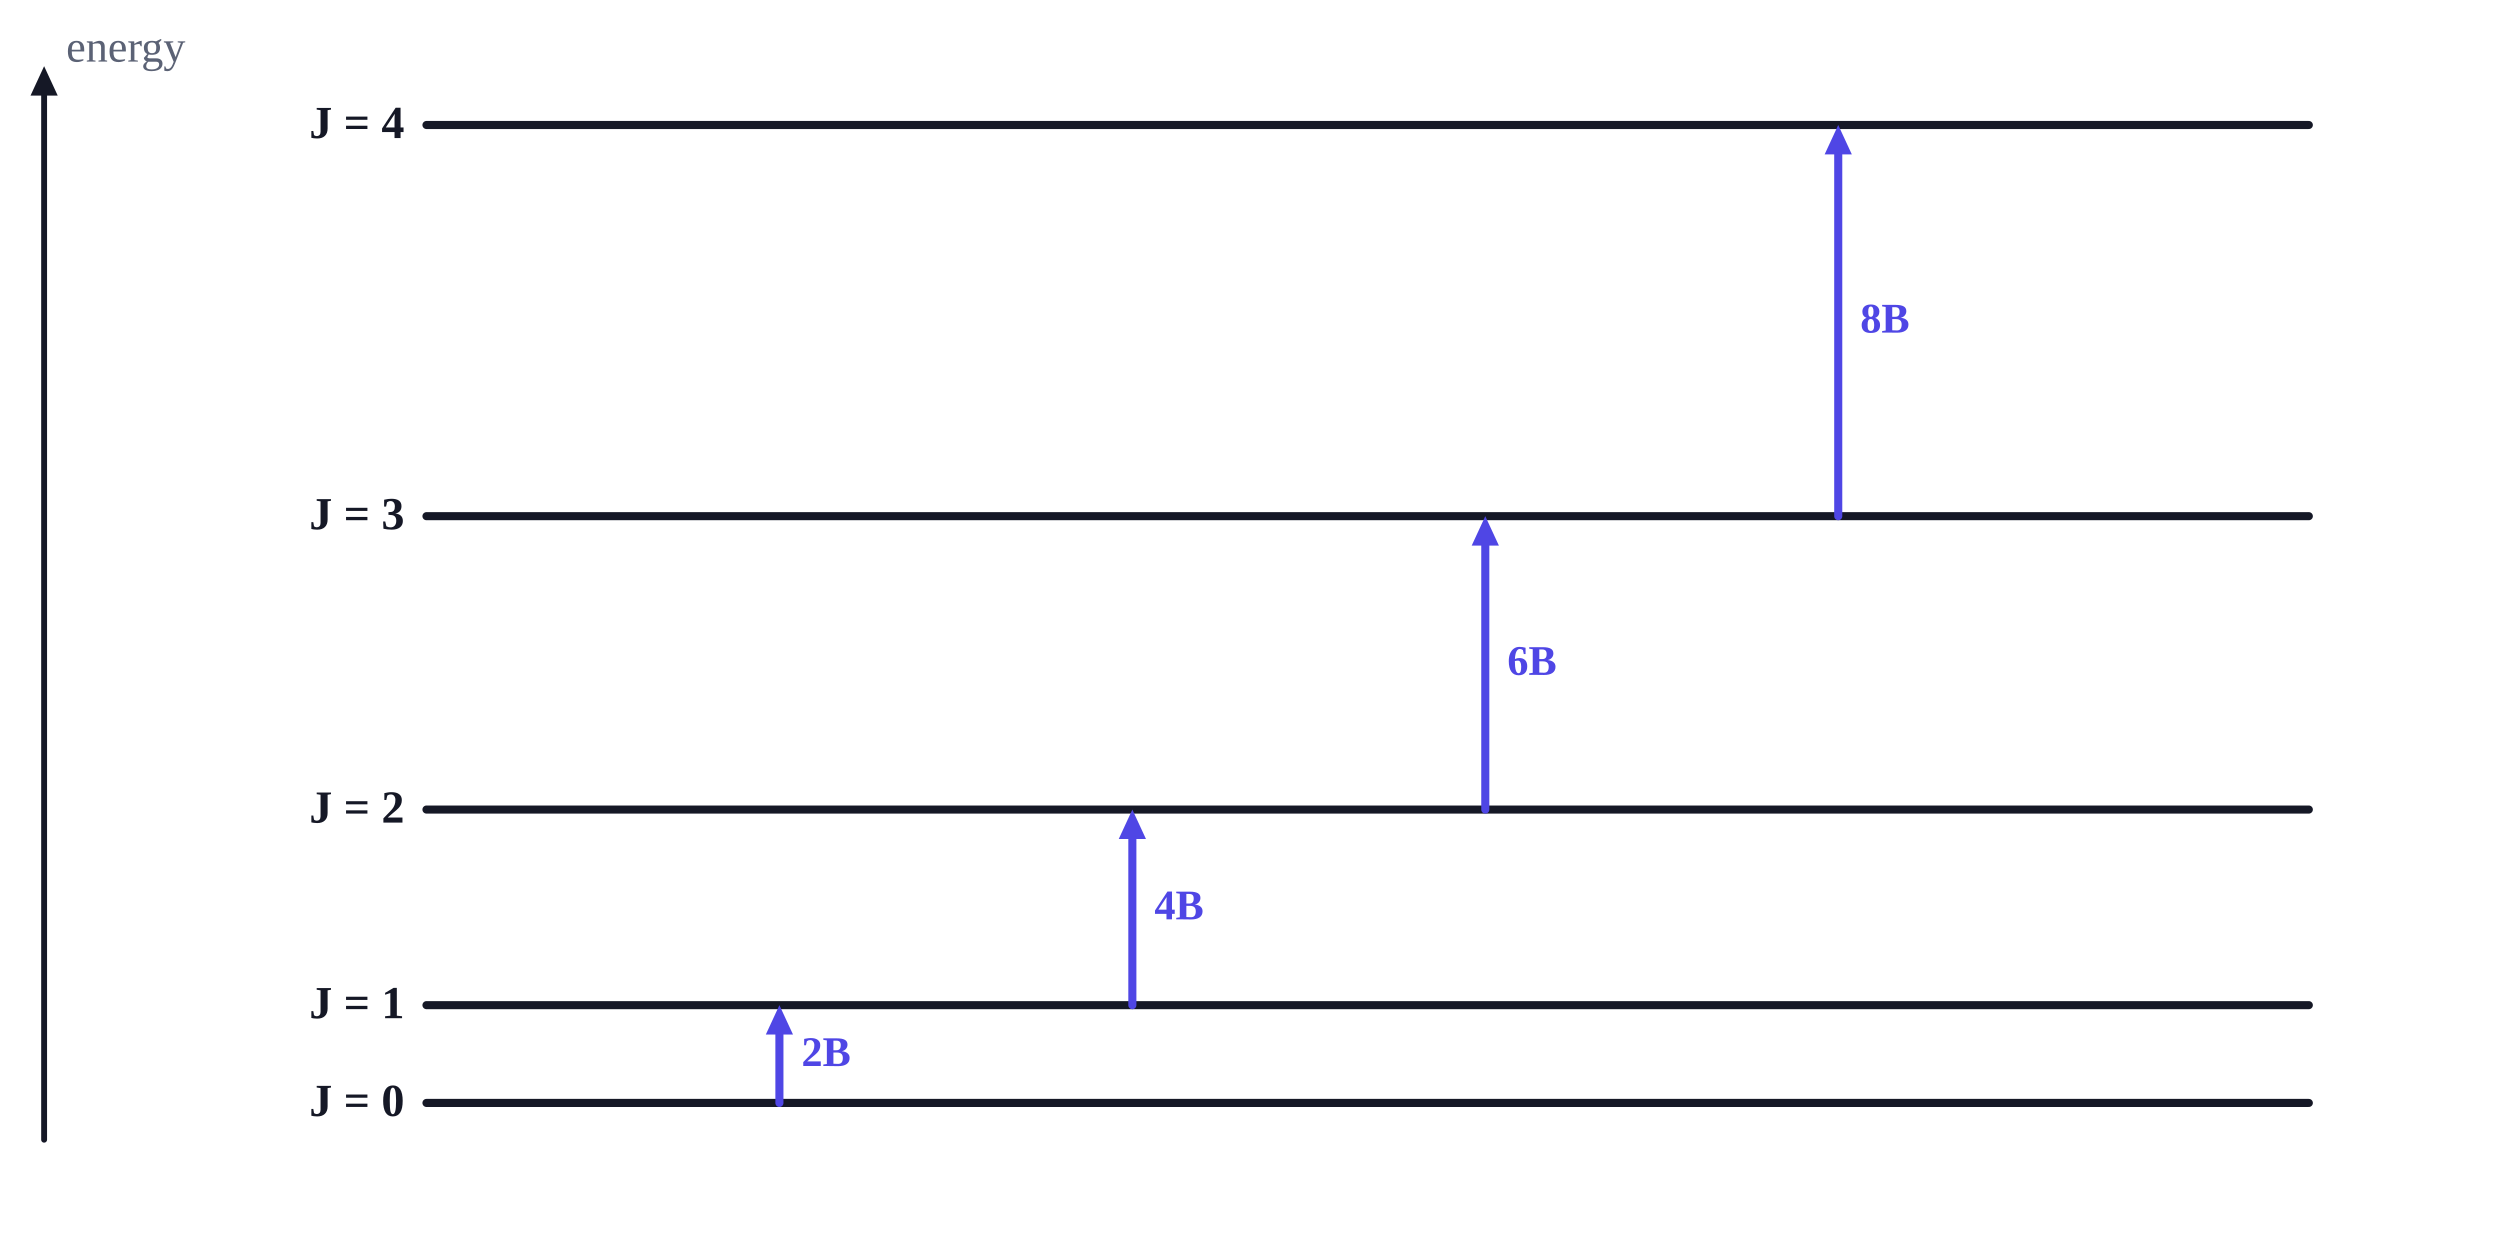
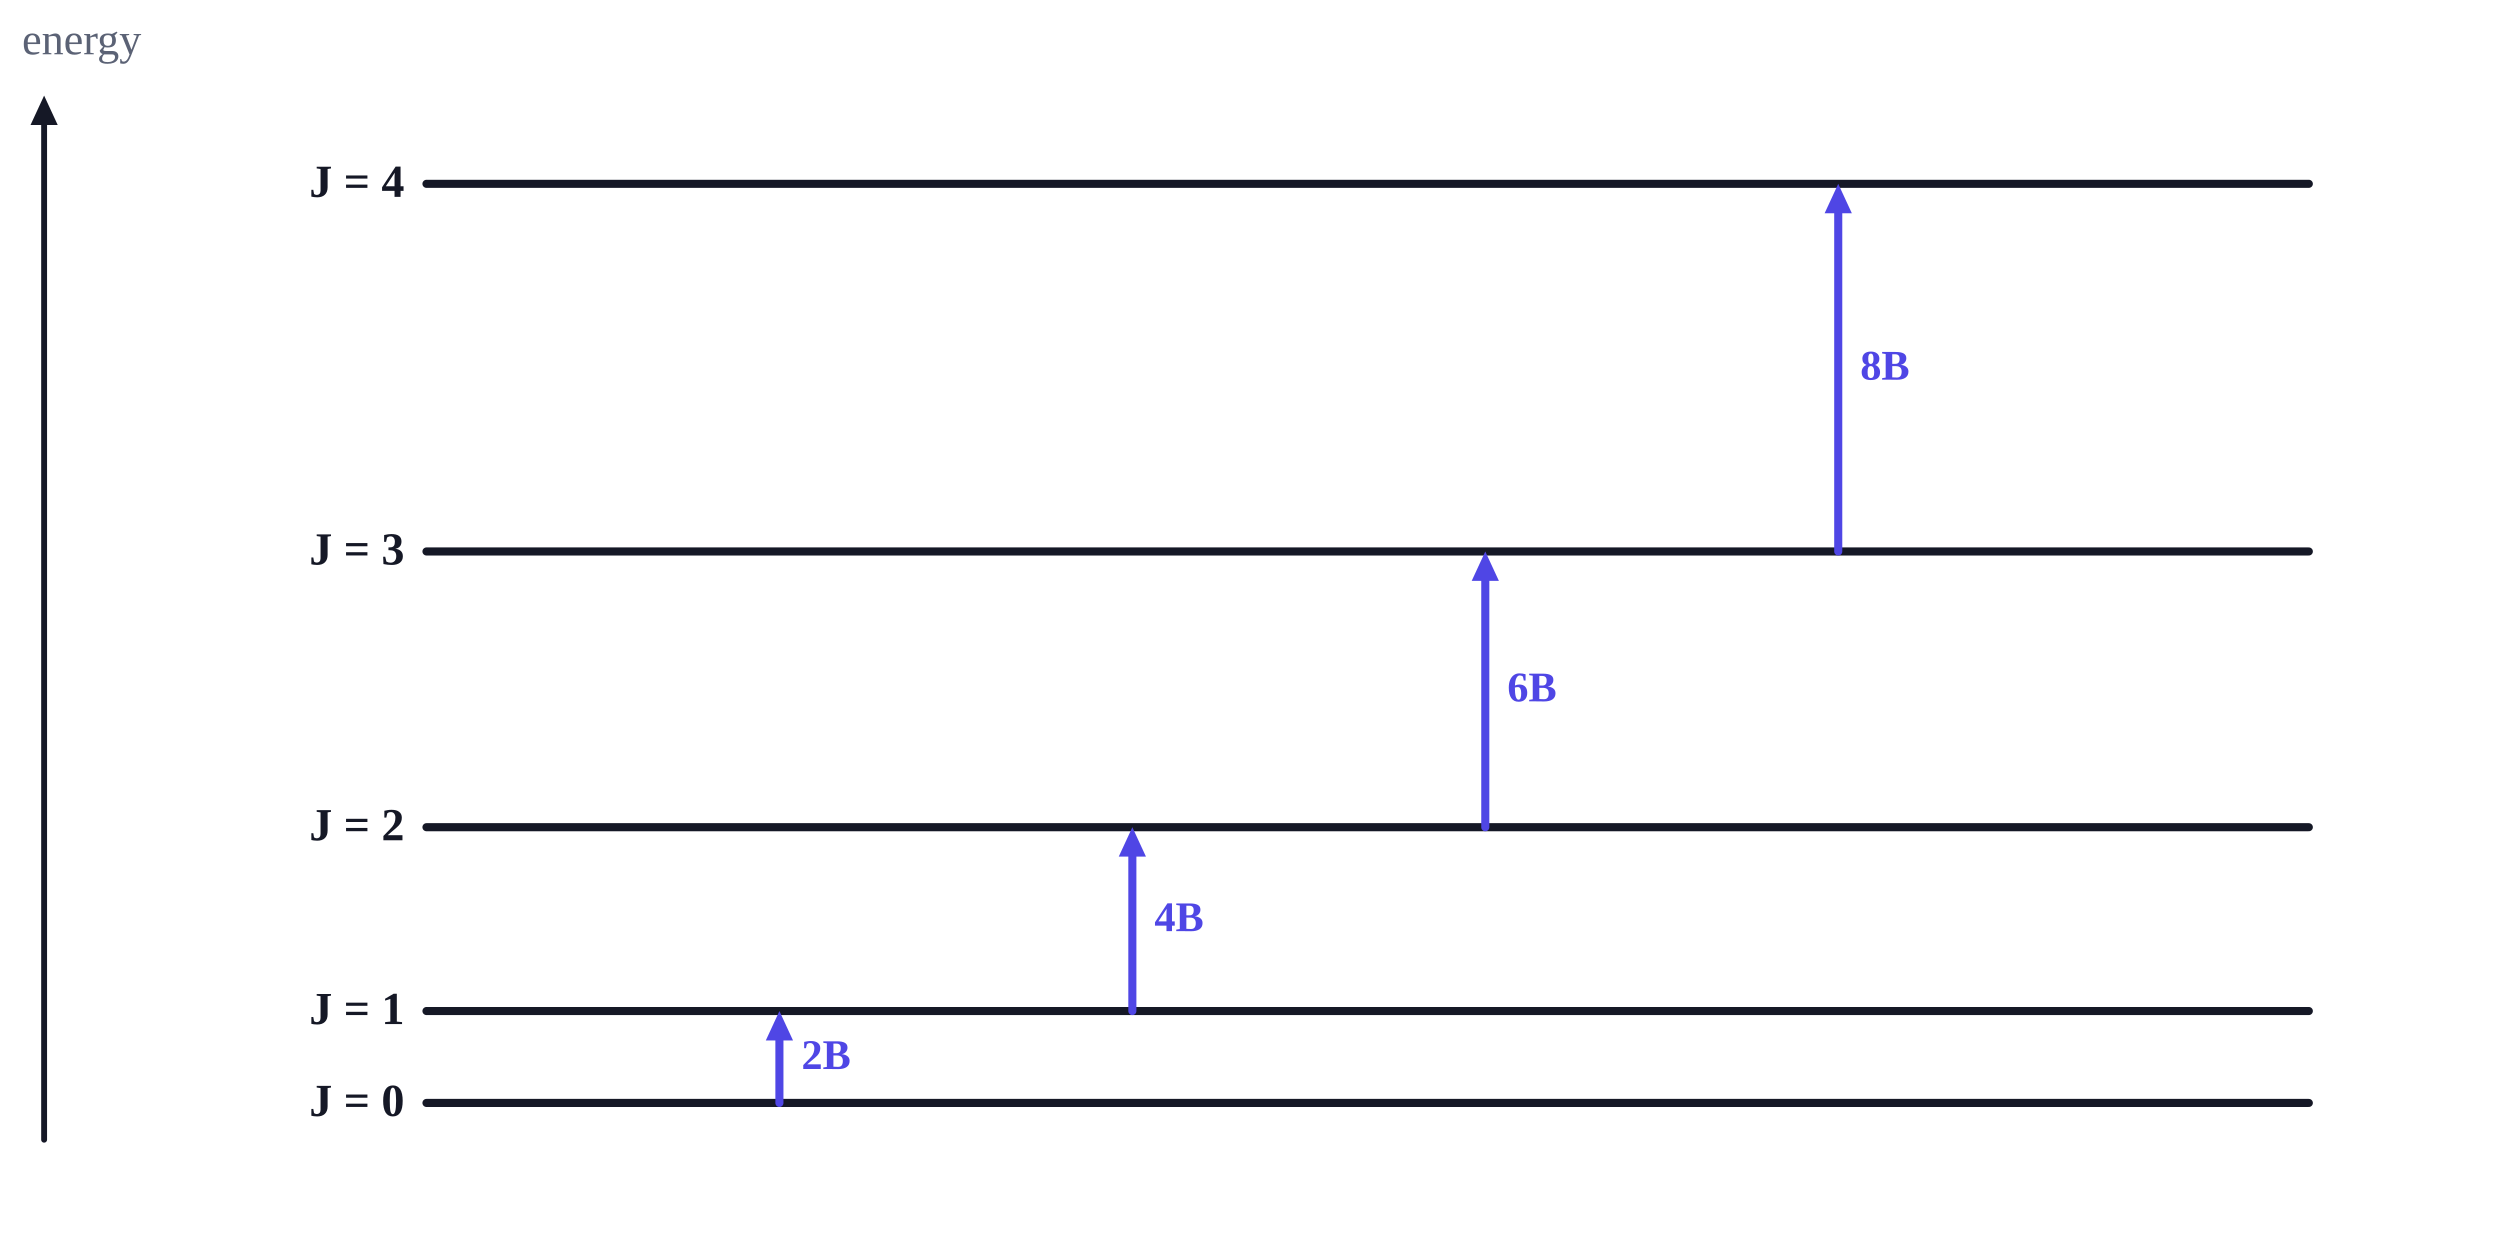
<svg xmlns="http://www.w3.org/2000/svg" viewBox="0 0 680.0 340.0" width="680.0" height="340.0" role="img" aria-label="Levels J = 0 to 4 at 0, 2, 6, 12 and 20 B, getting further apart, with upward arrows between neighbours." style="color:var(--vx-ink, #151826);font-family:inherit;max-width:100%;height:auto">
-   <path d="M12.0 310.0 L12.0 25.2" stroke="var(--vx-ink, #151826)" stroke-width="1.6" stroke-linecap="round" fill="none" />
-   <path d="M12.0 18.0 L15.7 26.0 L8.3 26.0 Z" fill="var(--vx-ink, #151826)" />
-   <text x="18.0" y="14.0" font-size="12" font-weight="500" text-anchor="start" dominant-baseline="middle" fill="var(--vx-soft, #5b6275)">energy</text>
+   <path d="M12.0 310.0 L12.0 33.2" stroke="var(--vx-ink, #151826)" stroke-width="1.6" stroke-linecap="round" fill="none" />
+   <path d="M12.0 26.0 L15.7 34.0 L8.3 34.0 Z" fill="var(--vx-ink, #151826)" />
+   <text x="6.0" y="12.0" font-size="12" font-weight="500" text-anchor="start" dominant-baseline="middle" fill="var(--vx-soft, #5b6275)">energy</text>
  <path d="M116.0 300.0 L628.0 300.0" stroke="var(--vx-ink, #151826)" stroke-width="2.2" stroke-linecap="round" fill="none" />
-   <text x="110.0" y="300.0" font-size="12.5" font-weight="600" text-anchor="end" dominant-baseline="middle" fill="var(--vx-ink, #151826)">J = 0</text>
-   <path d="M116.0 273.4 L628.0 273.4" stroke="var(--vx-ink, #151826)" stroke-width="2.2" stroke-linecap="round" fill="none" />
-   <text x="110.0" y="273.4" font-size="12.5" font-weight="600" text-anchor="end" dominant-baseline="middle" fill="var(--vx-ink, #151826)">J = 1</text>
-   <path d="M116.0 220.2 L628.0 220.2" stroke="var(--vx-ink, #151826)" stroke-width="2.2" stroke-linecap="round" fill="none" />
-   <text x="110.0" y="220.2" font-size="12.5" font-weight="600" text-anchor="end" dominant-baseline="middle" fill="var(--vx-ink, #151826)">J = 2</text>
-   <path d="M116.0 140.4 L628.0 140.4" stroke="var(--vx-ink, #151826)" stroke-width="2.2" stroke-linecap="round" fill="none" />
-   <text x="110.0" y="140.4" font-size="12.5" font-weight="600" text-anchor="end" dominant-baseline="middle" fill="var(--vx-ink, #151826)">J = 3</text>
-   <path d="M116.0 34.0 L628.0 34.0" stroke="var(--vx-ink, #151826)" stroke-width="2.2" stroke-linecap="round" fill="none" />
-   <text x="110.0" y="34.0" font-size="12.5" font-weight="600" text-anchor="end" dominant-baseline="middle" fill="var(--vx-ink, #151826)">J = 4</text>
-   <path d="M212.0 300.0 L212.0 280.6" stroke="var(--vx-a1, #4f46e5)" stroke-width="2.2" stroke-linecap="round" fill="none" />
-   <path d="M212.0 273.4 L215.7 281.4 L208.3 281.4 Z" fill="var(--vx-a1, #4f46e5)" />
-   <text x="218.0" y="286.7" font-size="11.5" font-weight="700" text-anchor="start" dominant-baseline="middle" fill="var(--vx-a1, #4f46e5)">2B</text>
-   <path d="M308.0 273.4 L308.0 227.4" stroke="var(--vx-a1, #4f46e5)" stroke-width="2.2" stroke-linecap="round" fill="none" />
-   <path d="M308.0 220.2 L311.7 228.2 L304.3 228.2 Z" fill="var(--vx-a1, #4f46e5)" />
-   <text x="314.0" y="246.8" font-size="11.5" font-weight="700" text-anchor="start" dominant-baseline="middle" fill="var(--vx-a1, #4f46e5)">4B</text>
-   <path d="M404.0 220.2 L404.0 147.6" stroke="var(--vx-a1, #4f46e5)" stroke-width="2.2" stroke-linecap="round" fill="none" />
-   <path d="M404.0 140.4 L407.7 148.4 L400.3 148.4 Z" fill="var(--vx-a1, #4f46e5)" />
-   <text x="410.0" y="180.3" font-size="11.5" font-weight="700" text-anchor="start" dominant-baseline="middle" fill="var(--vx-a1, #4f46e5)">6B</text>
-   <path d="M500.0 140.4 L500.0 41.2" stroke="var(--vx-a1, #4f46e5)" stroke-width="2.2" stroke-linecap="round" fill="none" />
-   <path d="M500.0 34.0 L503.7 42.0 L496.3 42.0 Z" fill="var(--vx-a1, #4f46e5)" />
-   <text x="506.0" y="87.2" font-size="11.5" font-weight="700" text-anchor="start" dominant-baseline="middle" fill="var(--vx-a1, #4f46e5)">8B</text>
+   <path d="M116.0 275.0 L628.0 275.0" stroke="var(--vx-ink, #151826)" stroke-width="2.2" stroke-linecap="round" fill="none" />
+   <path d="M116.0 225.0 L628.0 225.0" stroke="var(--vx-ink, #151826)" stroke-width="2.2" stroke-linecap="round" fill="none" />
+   <path d="M116.0 150.0 L628.0 150.0" stroke="var(--vx-ink, #151826)" stroke-width="2.2" stroke-linecap="round" fill="none" />
+   <path d="M116.0 50.0 L628.0 50.0" stroke="var(--vx-ink, #151826)" stroke-width="2.2" stroke-linecap="round" fill="none" />
+   <path d="M212.0 300.0 L212.0 282.2" stroke="var(--vx-a1, #4f46e5)" stroke-width="2.2" stroke-linecap="round" fill="none" />
+   <path d="M212.0 275.0 L215.7 283.0 L208.3 283.0 Z" fill="var(--vx-a1, #4f46e5)" />
+   <path d="M308.0 275.0 L308.0 232.2" stroke="var(--vx-a1, #4f46e5)" stroke-width="2.2" stroke-linecap="round" fill="none" />
+   <path d="M308.0 225.0 L311.7 233.0 L304.3 233.0 Z" fill="var(--vx-a1, #4f46e5)" />
+   <path d="M404.0 225.0 L404.0 157.2" stroke="var(--vx-a1, #4f46e5)" stroke-width="2.2" stroke-linecap="round" fill="none" />
+   <path d="M404.0 150.0 L407.7 158.0 L400.3 158.0 Z" fill="var(--vx-a1, #4f46e5)" />
+   <path d="M500.0 150.0 L500.0 57.2" stroke="var(--vx-a1, #4f46e5)" stroke-width="2.2" stroke-linecap="round" fill="none" />
+   <path d="M500.0 50.0 L503.7 58.0 L496.3 58.0 Z" fill="var(--vx-a1, #4f46e5)" />
+   <text x="110.0" y="300.0" font-size="12.5" font-weight="600" text-anchor="end" dominant-baseline="middle" fill="var(--vx-ink, #151826)" stroke="var(--vx-card, #fff)" stroke-width="4" stroke-linejoin="round" paint-order="stroke">J = 0</text>
+   <text x="110.0" y="275.0" font-size="12.5" font-weight="600" text-anchor="end" dominant-baseline="middle" fill="var(--vx-ink, #151826)" stroke="var(--vx-card, #fff)" stroke-width="4" stroke-linejoin="round" paint-order="stroke">J = 1</text>
+   <text x="110.0" y="225.0" font-size="12.5" font-weight="600" text-anchor="end" dominant-baseline="middle" fill="var(--vx-ink, #151826)" stroke="var(--vx-card, #fff)" stroke-width="4" stroke-linejoin="round" paint-order="stroke">J = 2</text>
+   <text x="110.0" y="150.0" font-size="12.5" font-weight="600" text-anchor="end" dominant-baseline="middle" fill="var(--vx-ink, #151826)" stroke="var(--vx-card, #fff)" stroke-width="4" stroke-linejoin="round" paint-order="stroke">J = 3</text>
+   <text x="110.0" y="50.0" font-size="12.5" font-weight="600" text-anchor="end" dominant-baseline="middle" fill="var(--vx-ink, #151826)" stroke="var(--vx-card, #fff)" stroke-width="4" stroke-linejoin="round" paint-order="stroke">J = 4</text>
+   <text x="218.0" y="287.5" font-size="11.5" font-weight="700" text-anchor="start" dominant-baseline="middle" fill="var(--vx-a1, #4f46e5)" stroke="var(--vx-card, #fff)" stroke-width="4" stroke-linejoin="round" paint-order="stroke">2B</text>
+   <text x="314.0" y="250.0" font-size="11.5" font-weight="700" text-anchor="start" dominant-baseline="middle" fill="var(--vx-a1, #4f46e5)" stroke="var(--vx-card, #fff)" stroke-width="4" stroke-linejoin="round" paint-order="stroke">4B</text>
+   <text x="410.0" y="187.5" font-size="11.5" font-weight="700" text-anchor="start" dominant-baseline="middle" fill="var(--vx-a1, #4f46e5)" stroke="var(--vx-card, #fff)" stroke-width="4" stroke-linejoin="round" paint-order="stroke">6B</text>
+   <text x="506.0" y="100.0" font-size="11.5" font-weight="700" text-anchor="start" dominant-baseline="middle" fill="var(--vx-a1, #4f46e5)" stroke="var(--vx-card, #fff)" stroke-width="4" stroke-linejoin="round" paint-order="stroke">8B</text>
</svg>
